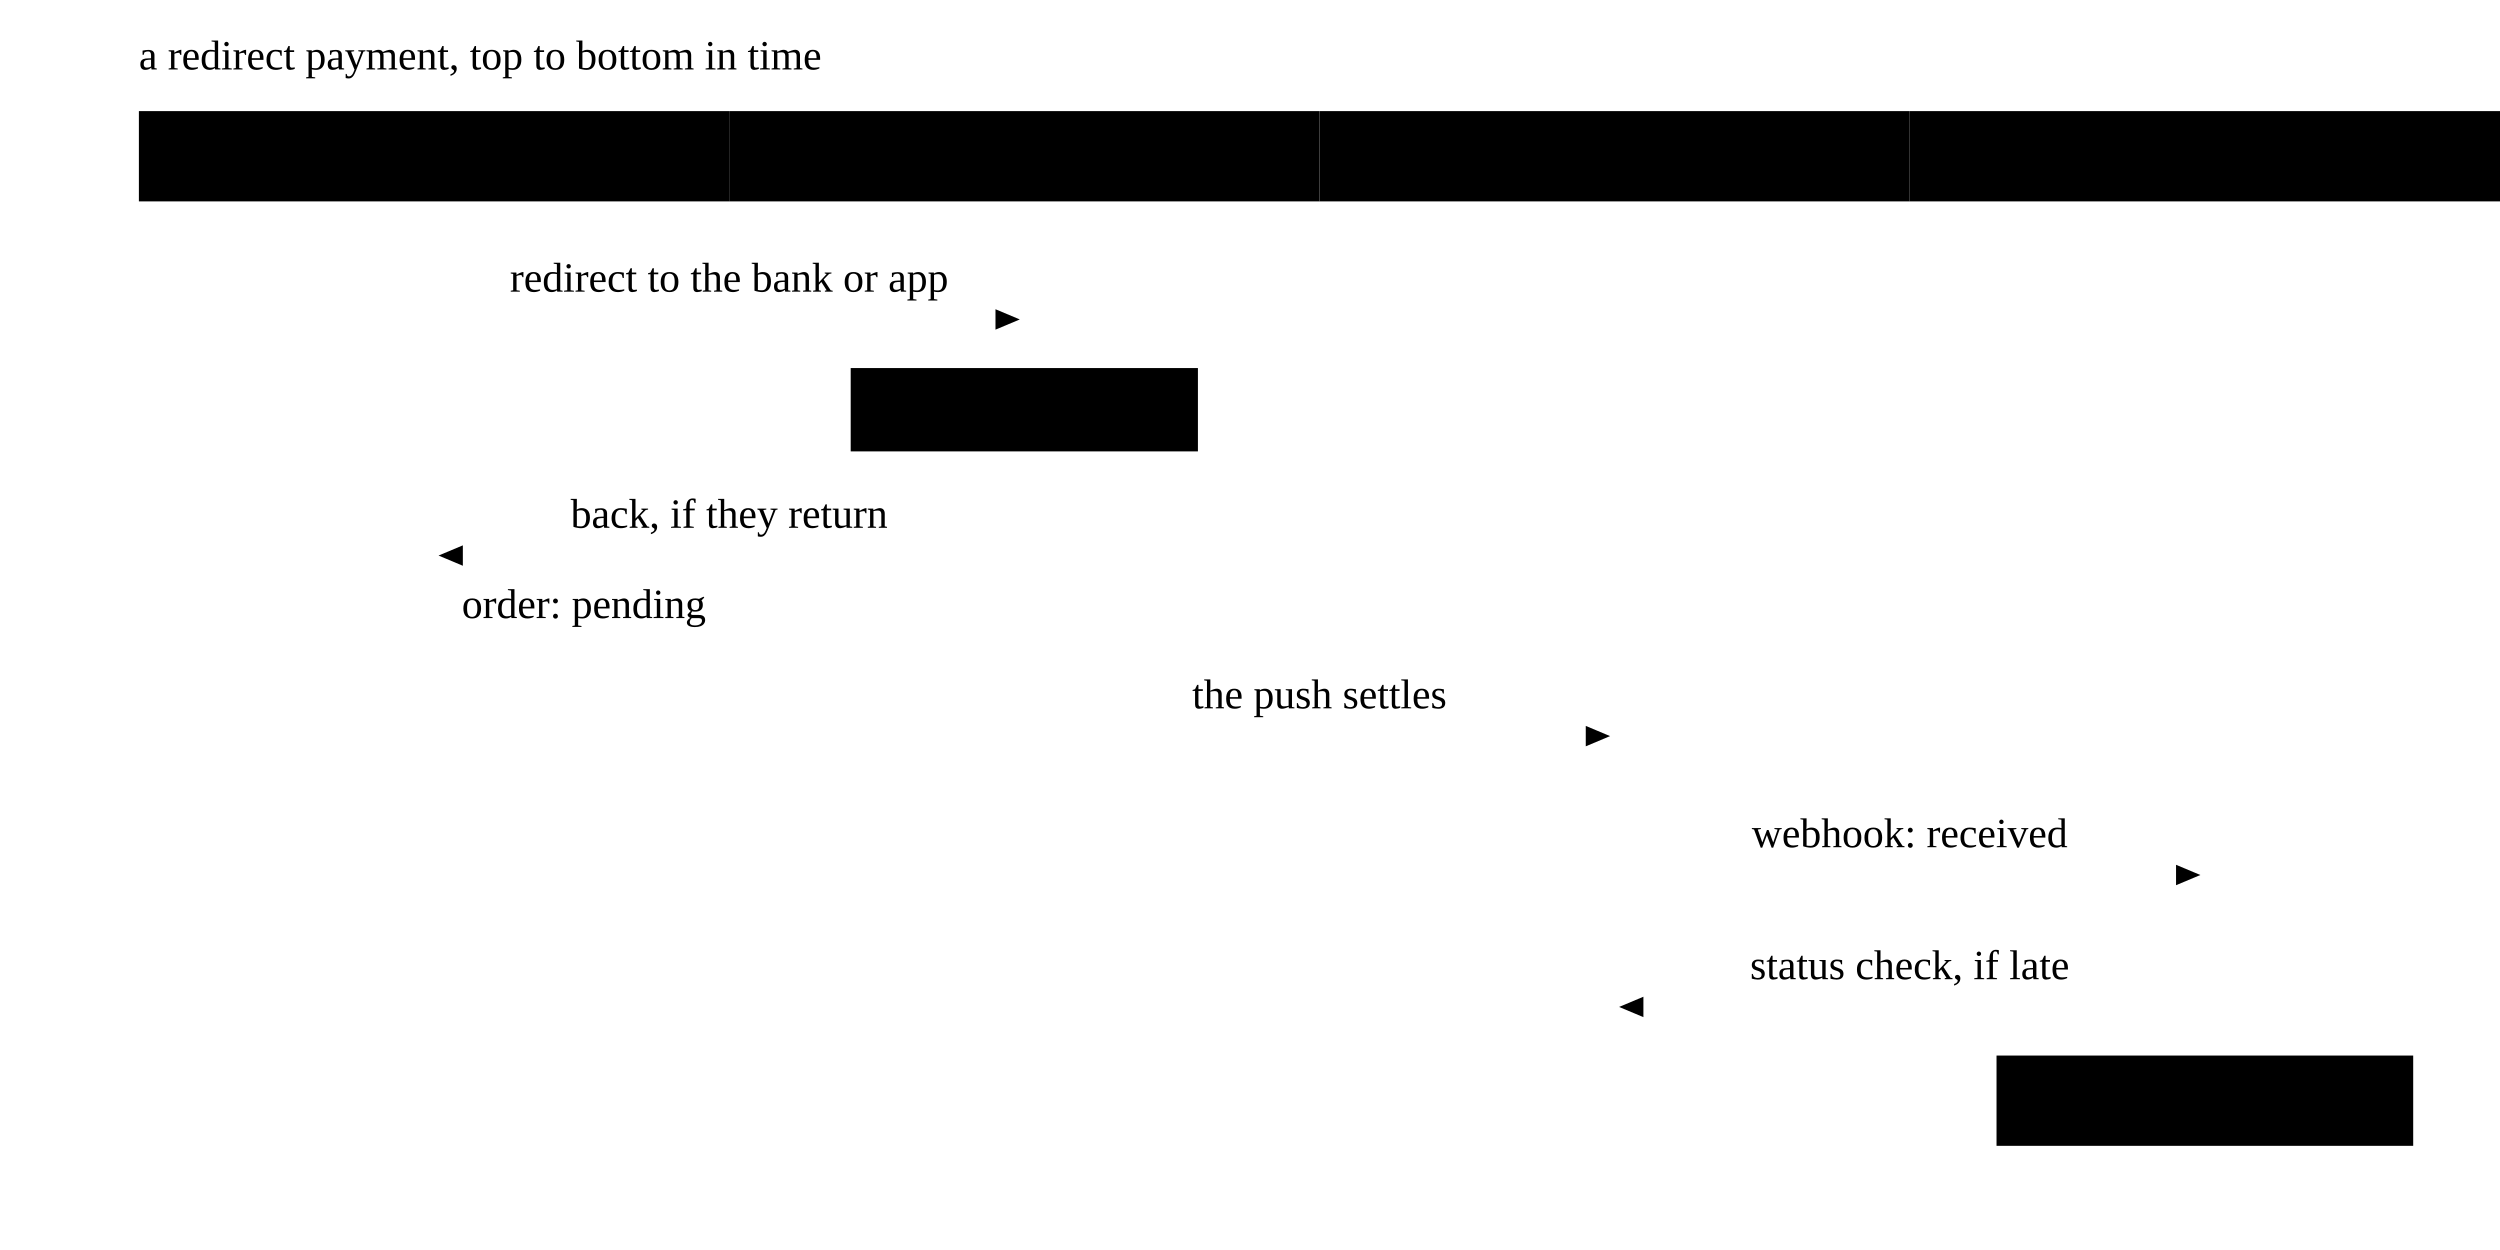
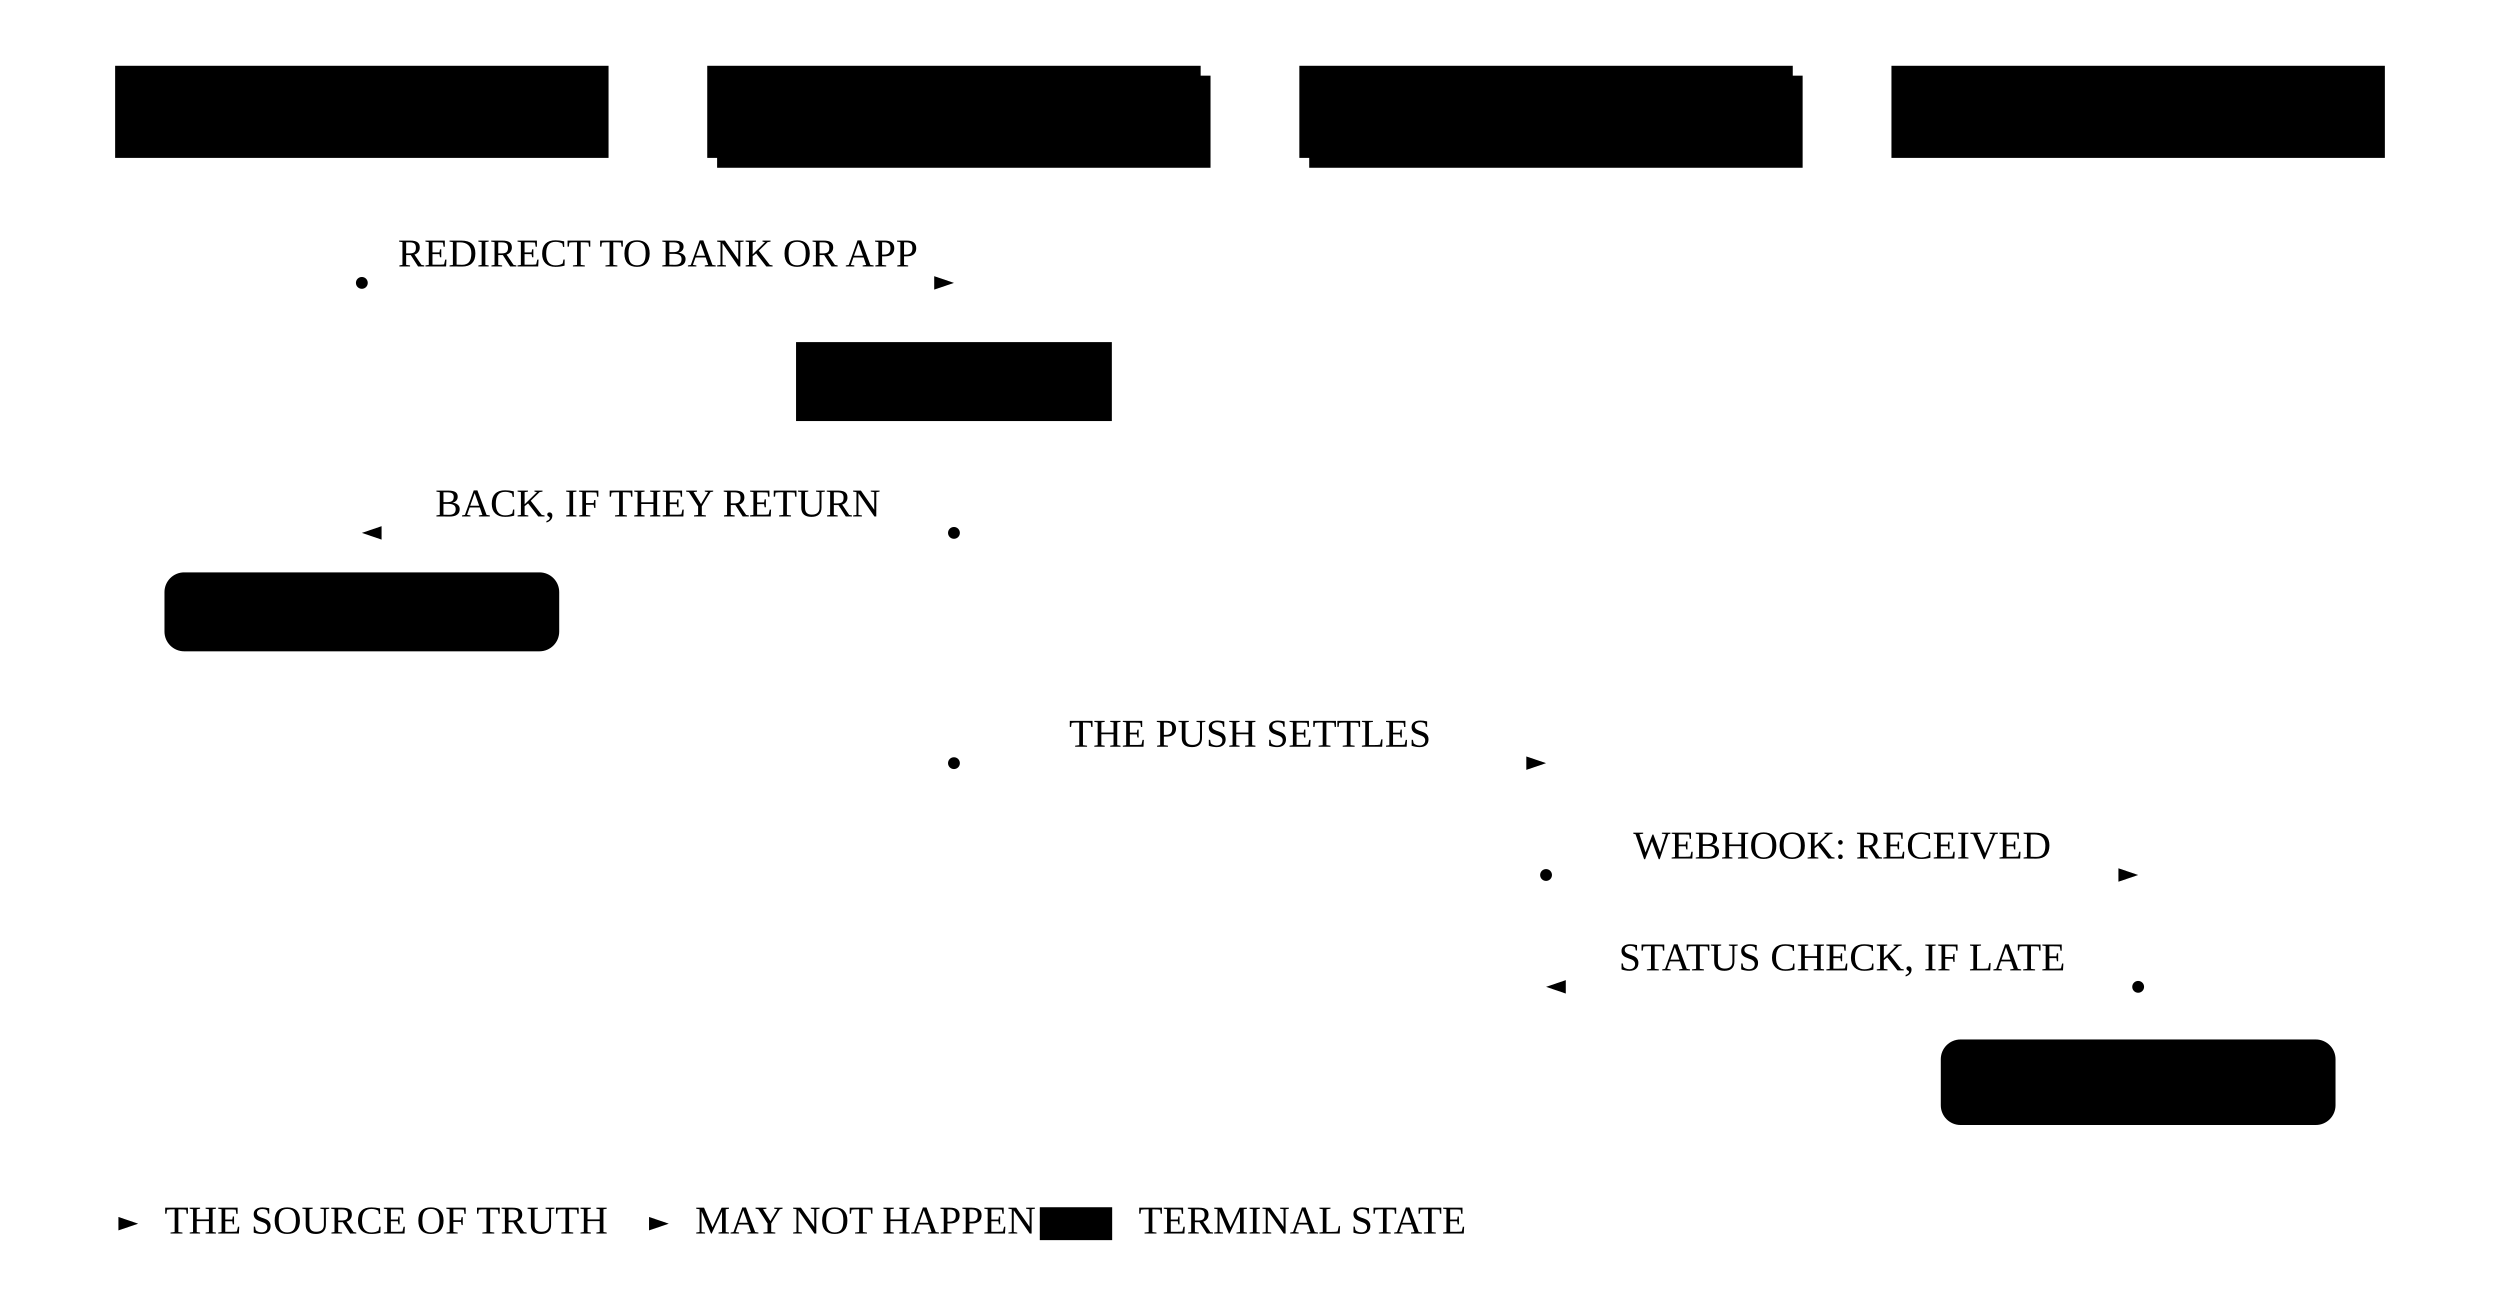
- <svg xmlns="http://www.w3.org/2000/svg" viewBox="0 0 720 360">
+ <svg xmlns="http://www.w3.org/2000/svg" class="dwg" viewBox="0 0 760 396">
  <defs>
-     <marker id="ap-ah" viewBox="0 0 10 10" refX="9" refY="5" markerWidth="7" markerHeight="7" markerUnits="userSpaceOnUse" orient="auto-start-reverse">
-       <path class="ah" d="M0,0.8L10,5L0,9.2Z" />
+     <marker id="ap-ah" viewBox="0 0 10 10" refX="10" refY="5" markerWidth="6" markerHeight="6" markerUnits="userSpaceOnUse" orient="auto-start-reverse">
+       <path class="ah ink" d="M0,1.6L10,5L0,8.4Z" />
    </marker>
-     <marker id="ap-ah-ink" viewBox="0 0 10 10" refX="9" refY="5" markerWidth="7" markerHeight="7" markerUnits="userSpaceOnUse" orient="auto-start-reverse">
-       <path class="ah ink" d="M0,0.8L10,5L0,9.2Z" />
+     <marker id="ap-ah-hl" viewBox="0 0 10 10" refX="10" refY="5" markerWidth="6" markerHeight="6" markerUnits="userSpaceOnUse" orient="auto-start-reverse">
+       <path class="ah hl" d="M0,1.6L10,5L0,8.4Z" />
    </marker>
-     <marker id="ap-ah-hl" viewBox="0 0 10 10" refX="9" refY="5" markerWidth="7" markerHeight="7" markerUnits="userSpaceOnUse" orient="auto-start-reverse">
-       <path class="ah hl" d="M0,0.8L10,5L0,9.2Z" />
-     </marker>
+     <pattern id="ap-hatch" width="5" height="5" patternUnits="userSpaceOnUse" patternTransform="rotate(45)">
+       <path class="hatch-ln" d="M0,0V5" />
+     </pattern>
  </defs>
-   <text class="cap" x="40" y="20">a redirect payment, top to bottom in time</text>
-   <rect class="cell" x="40" y="32" width="170" height="26" />
-   <text class="t b" x="125" y="45" text-anchor="middle" dominant-baseline="central">your checkout</text>
-   <rect class="cell" x="210" y="32" width="170" height="26" />
-   <text class="t b" x="295" y="45" text-anchor="middle" dominant-baseline="central">customer's bank</text>
-   <rect class="cell" x="380" y="32" width="170" height="26" />
-   <text class="t b" x="465" y="45" text-anchor="middle" dominant-baseline="central">payment provider</text>
-   <rect class="cell" x="550" y="32" width="170" height="26" />
-   <text class="t b" x="635" y="45" text-anchor="middle" dominant-baseline="central">your server</text>
-   <path class="ln dash" d="M125,58V330" />
-   <path class="ln dash" d="M295,58V330" />
-   <path class="ln dash" d="M465,58V330" />
-   <path class="ln dash" d="M635,58V304" />
-   <text class="n" x="210" y="84" text-anchor="middle">redirect to the bank or app</text>
-   <path class="ln ink" d="M125,92H293" marker-end="url(#ap-ah-ink)" />
-   <rect class="cell" x="245" y="106" width="100" height="24" />
-   <text class="t" x="295" y="118" text-anchor="middle" dominant-baseline="central">approve</text>
-   <text class="n" x="210" y="152" text-anchor="middle">back, if they return</text>
-   <path class="ln dash" d="M295,160H127" marker-end="url(#ap-ah)" />
-   <text class="t dim" x="133" y="178">order: pending</text>
-   <text class="n" x="380" y="204" text-anchor="middle">the push settles</text>
-   <path class="ln ink" d="M295,212H463" marker-end="url(#ap-ah-ink)" />
-   <text class="n hl" x="550" y="244" text-anchor="middle">webhook: received</text>
-   <path class="ln hl" d="M465,252H633" marker-end="url(#ap-ah-hl)" />
-   <text class="n" x="550" y="282" text-anchor="middle">status check, if late</text>
-   <path class="ln" d="M635,290H467" marker-end="url(#ap-ah)" />
-   <rect class="cell hl end" x="575" y="304" width="120" height="26" />
-   <text class="t hl" x="635" y="317" text-anchor="middle" dominant-baseline="central">order: paid</text>
+   <path class="ctr" d="M110,48L110,174" />
+   <path class="ctr" d="M290,48L290,232" />
+   <path class="ctr" d="M470,48L470,300" />
+   <path class="ctr" d="M650,48L650,316" />
+   <rect class="obj fill-2" x="35" y="20" width="150" height="28" />
+   <text class="sl ink" x="110" y="37" text-anchor="middle">YOUR CHECKOUT</text>
+   <rect class="obj fill-1" x="218" y="23" width="150" height="28" />
+   <rect class="obj plate" x="215" y="20" width="150" height="28" />
+   <text class="sl ink" x="290" y="37" text-anchor="middle">CUSTOMER'S BANK</text>
+   <rect class="obj fill-1" x="398" y="23" width="150" height="28" />
+   <rect class="obj plate" x="395" y="20" width="150" height="28" />
+   <text class="sl ink" x="470" y="37" text-anchor="middle">PAYMENT PROVIDER</text>
+   <rect class="obj fill-2" x="575" y="20" width="150" height="28" />
+   <text class="sl ink" x="650" y="37" text-anchor="middle">YOUR SERVER</text>
+   <path class="flow" d="M110,86L290,86" marker-end="url(#ap-ah)" />
+   <circle class="dot" cx="110" cy="86" r="1.8" />
+   <text class="sl ko" x="200" y="81" text-anchor="middle">REDIRECT TO BANK OR APP</text>
+   <rect class="obj fill-2" x="242" y="104" width="96" height="24" />
+   <text class="sl ink" x="290" y="119" text-anchor="middle">APPROVE</text>
+   <path class="flow alt" d="M290,162L110,162" marker-end="url(#ap-ah)" />
+   <circle class="dot" cx="290" cy="162" r="1.8" />
+   <text class="sl ko" x="200" y="157" text-anchor="middle">BACK, IF THEY RETURN</text>
+   <rect class="obj fill-2" x="50" y="174" width="120" height="24" rx="6" />
+   <text class="tc" x="110" y="189" text-anchor="middle">order: pending</text>
+   <path class="flow" d="M290,232L470,232" marker-end="url(#ap-ah)" />
+   <circle class="dot" cx="290" cy="232" r="1.8" />
+   <text class="sl ko" x="380" y="227" text-anchor="middle">THE PUSH SETTLES</text>
+   <path class="flow hl" d="M470,266L650,266" marker-end="url(#ap-ah-hl)" />
+   <circle class="dot" cx="470" cy="266" r="1.8" />
+   <text class="sl hl ko" x="560" y="261" text-anchor="middle">WEBHOOK: RECEIVED</text>
+   <path class="flow alt" d="M650,300L470,300" marker-end="url(#ap-ah)" />
+   <circle class="dot" cx="650" cy="300" r="1.8" />
+   <text class="sl ko" x="560" y="295" text-anchor="middle">STATUS CHECK, IF LATE</text>
+   <rect class="obj hl" x="590" y="316" width="120" height="26" rx="6" />
+   <rect class="obj hl" x="593" y="319" width="114" height="20" rx="4" />
+   <text class="tc hl" x="650" y="332" text-anchor="middle">order: paid</text>
+   <path class="flow hl" d="M20,372L42,372" marker-end="url(#ap-ah-hl)" />
+   <text class="sl" x="50" y="375">THE SOURCE OF TRUTH</text>
+   <path class="flow alt" d="M181.31,372L203.31,372" marker-end="url(#ap-ah)" />
+   <text class="sl" x="211.31" y="375">MAY NOT HAPPEN</text>
+   <rect class="obj fill-2" x="316.1" y="367" width="22" height="10" />
+   <rect class="obj" x="319.1" y="370" width="16" height="4" />
+   <text class="sl" x="346.1" y="375">TERMINAL STATE</text>
</svg>
